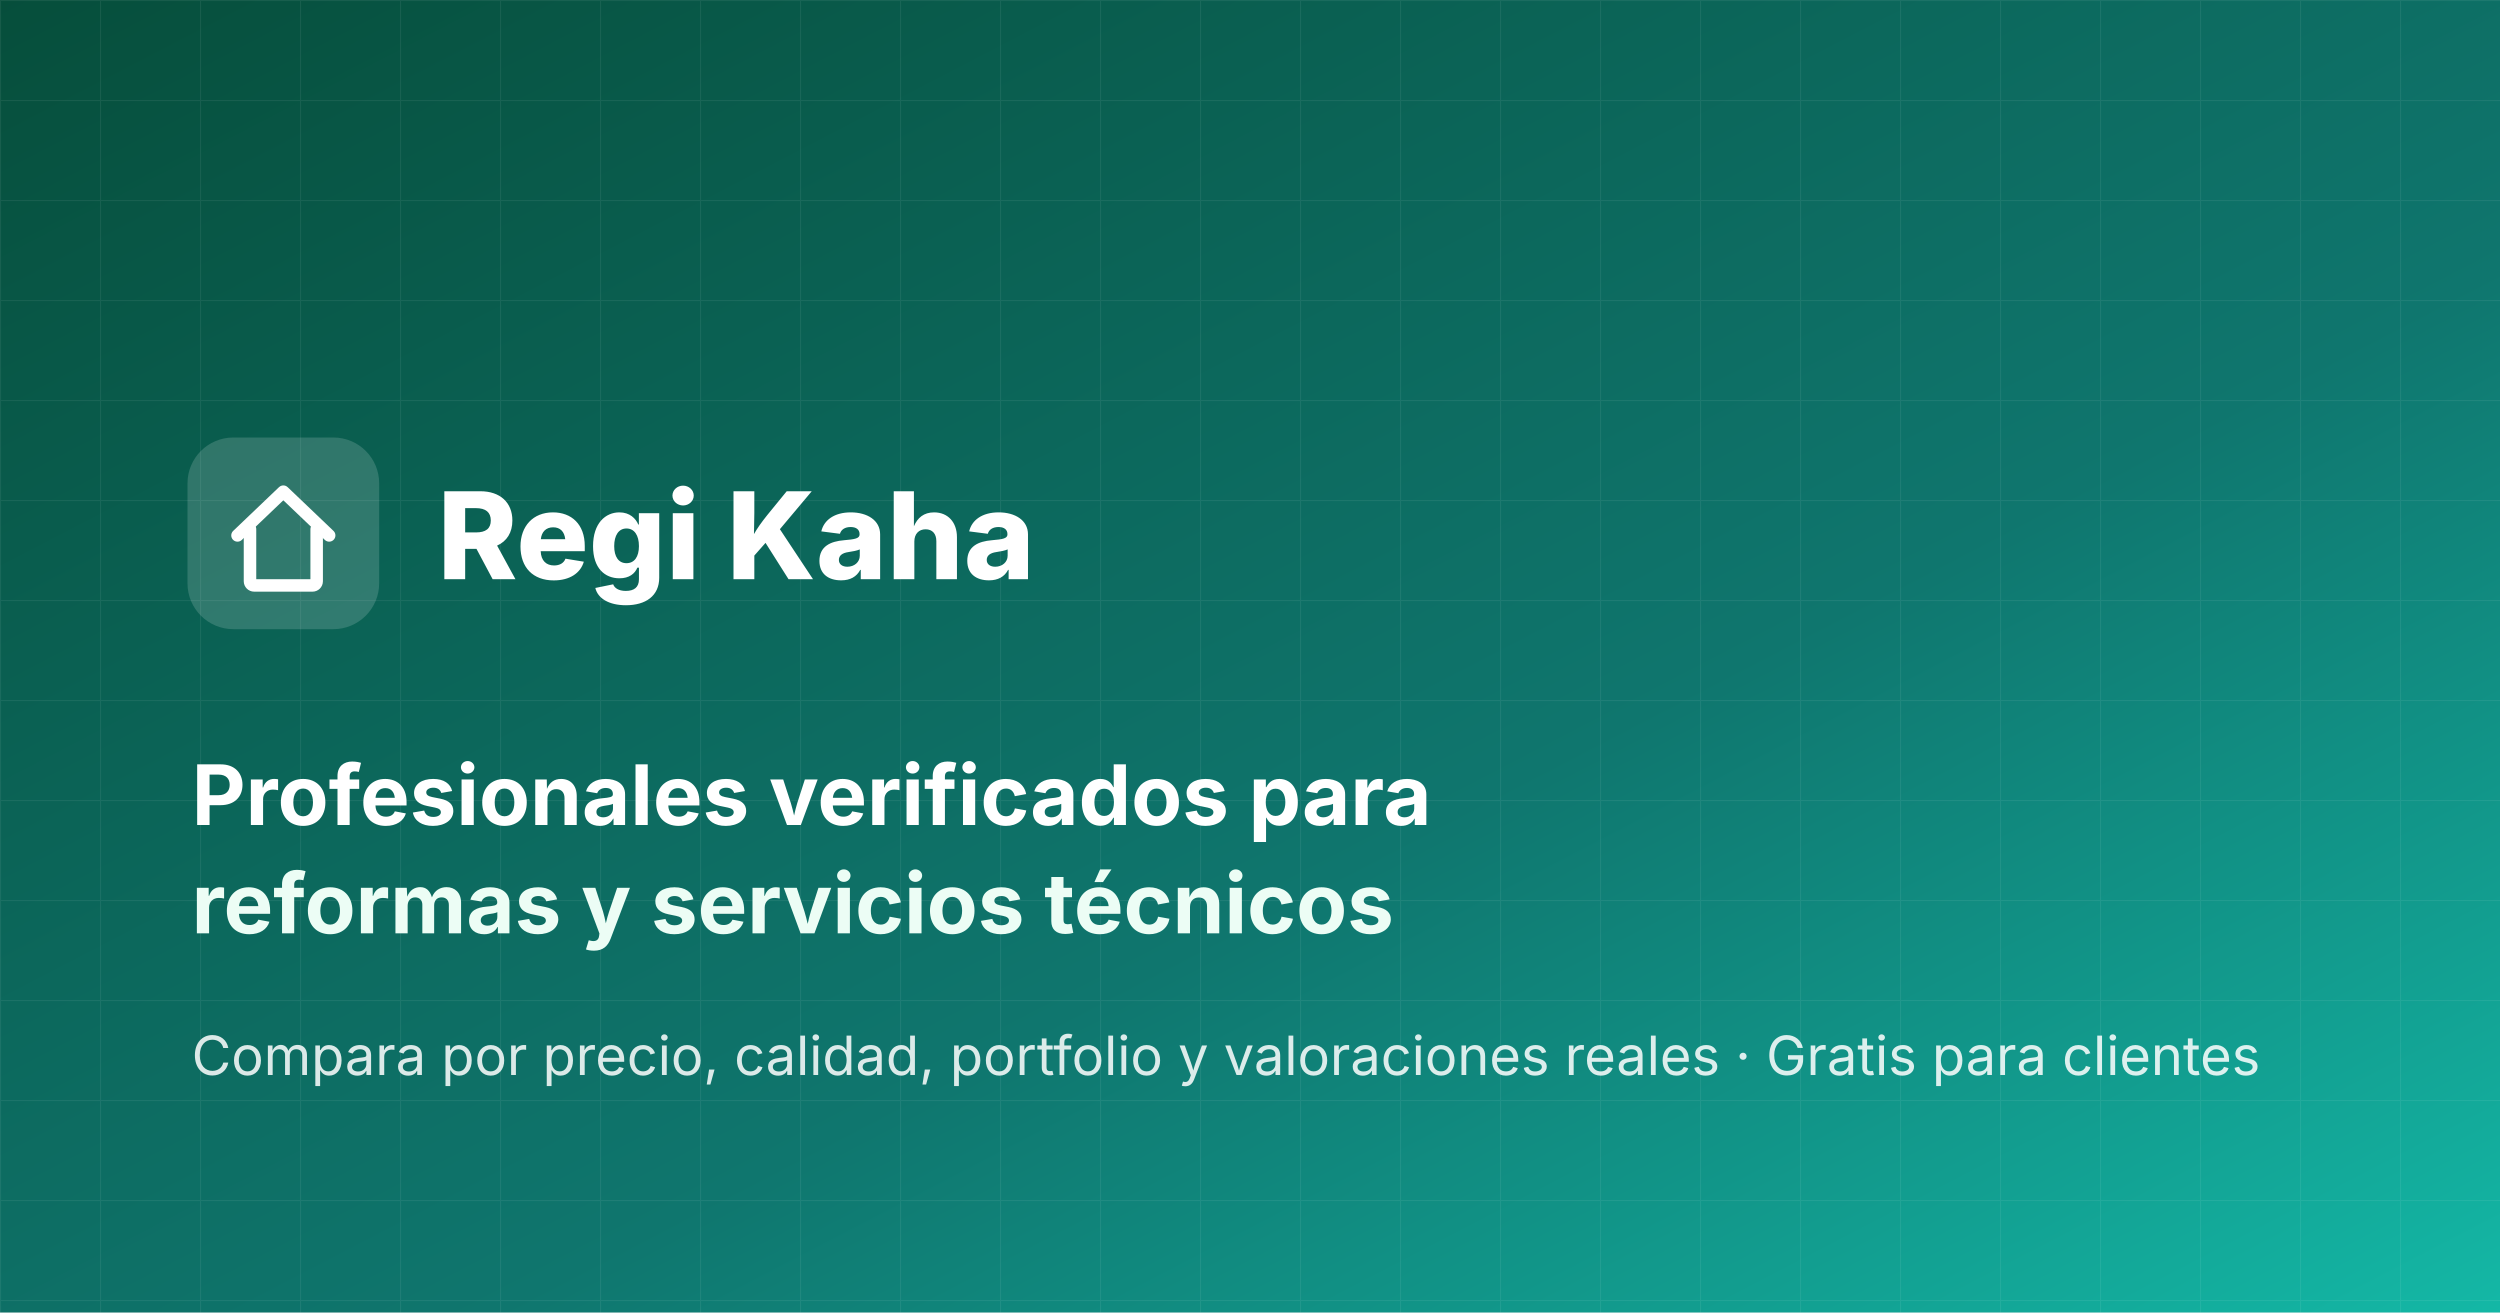
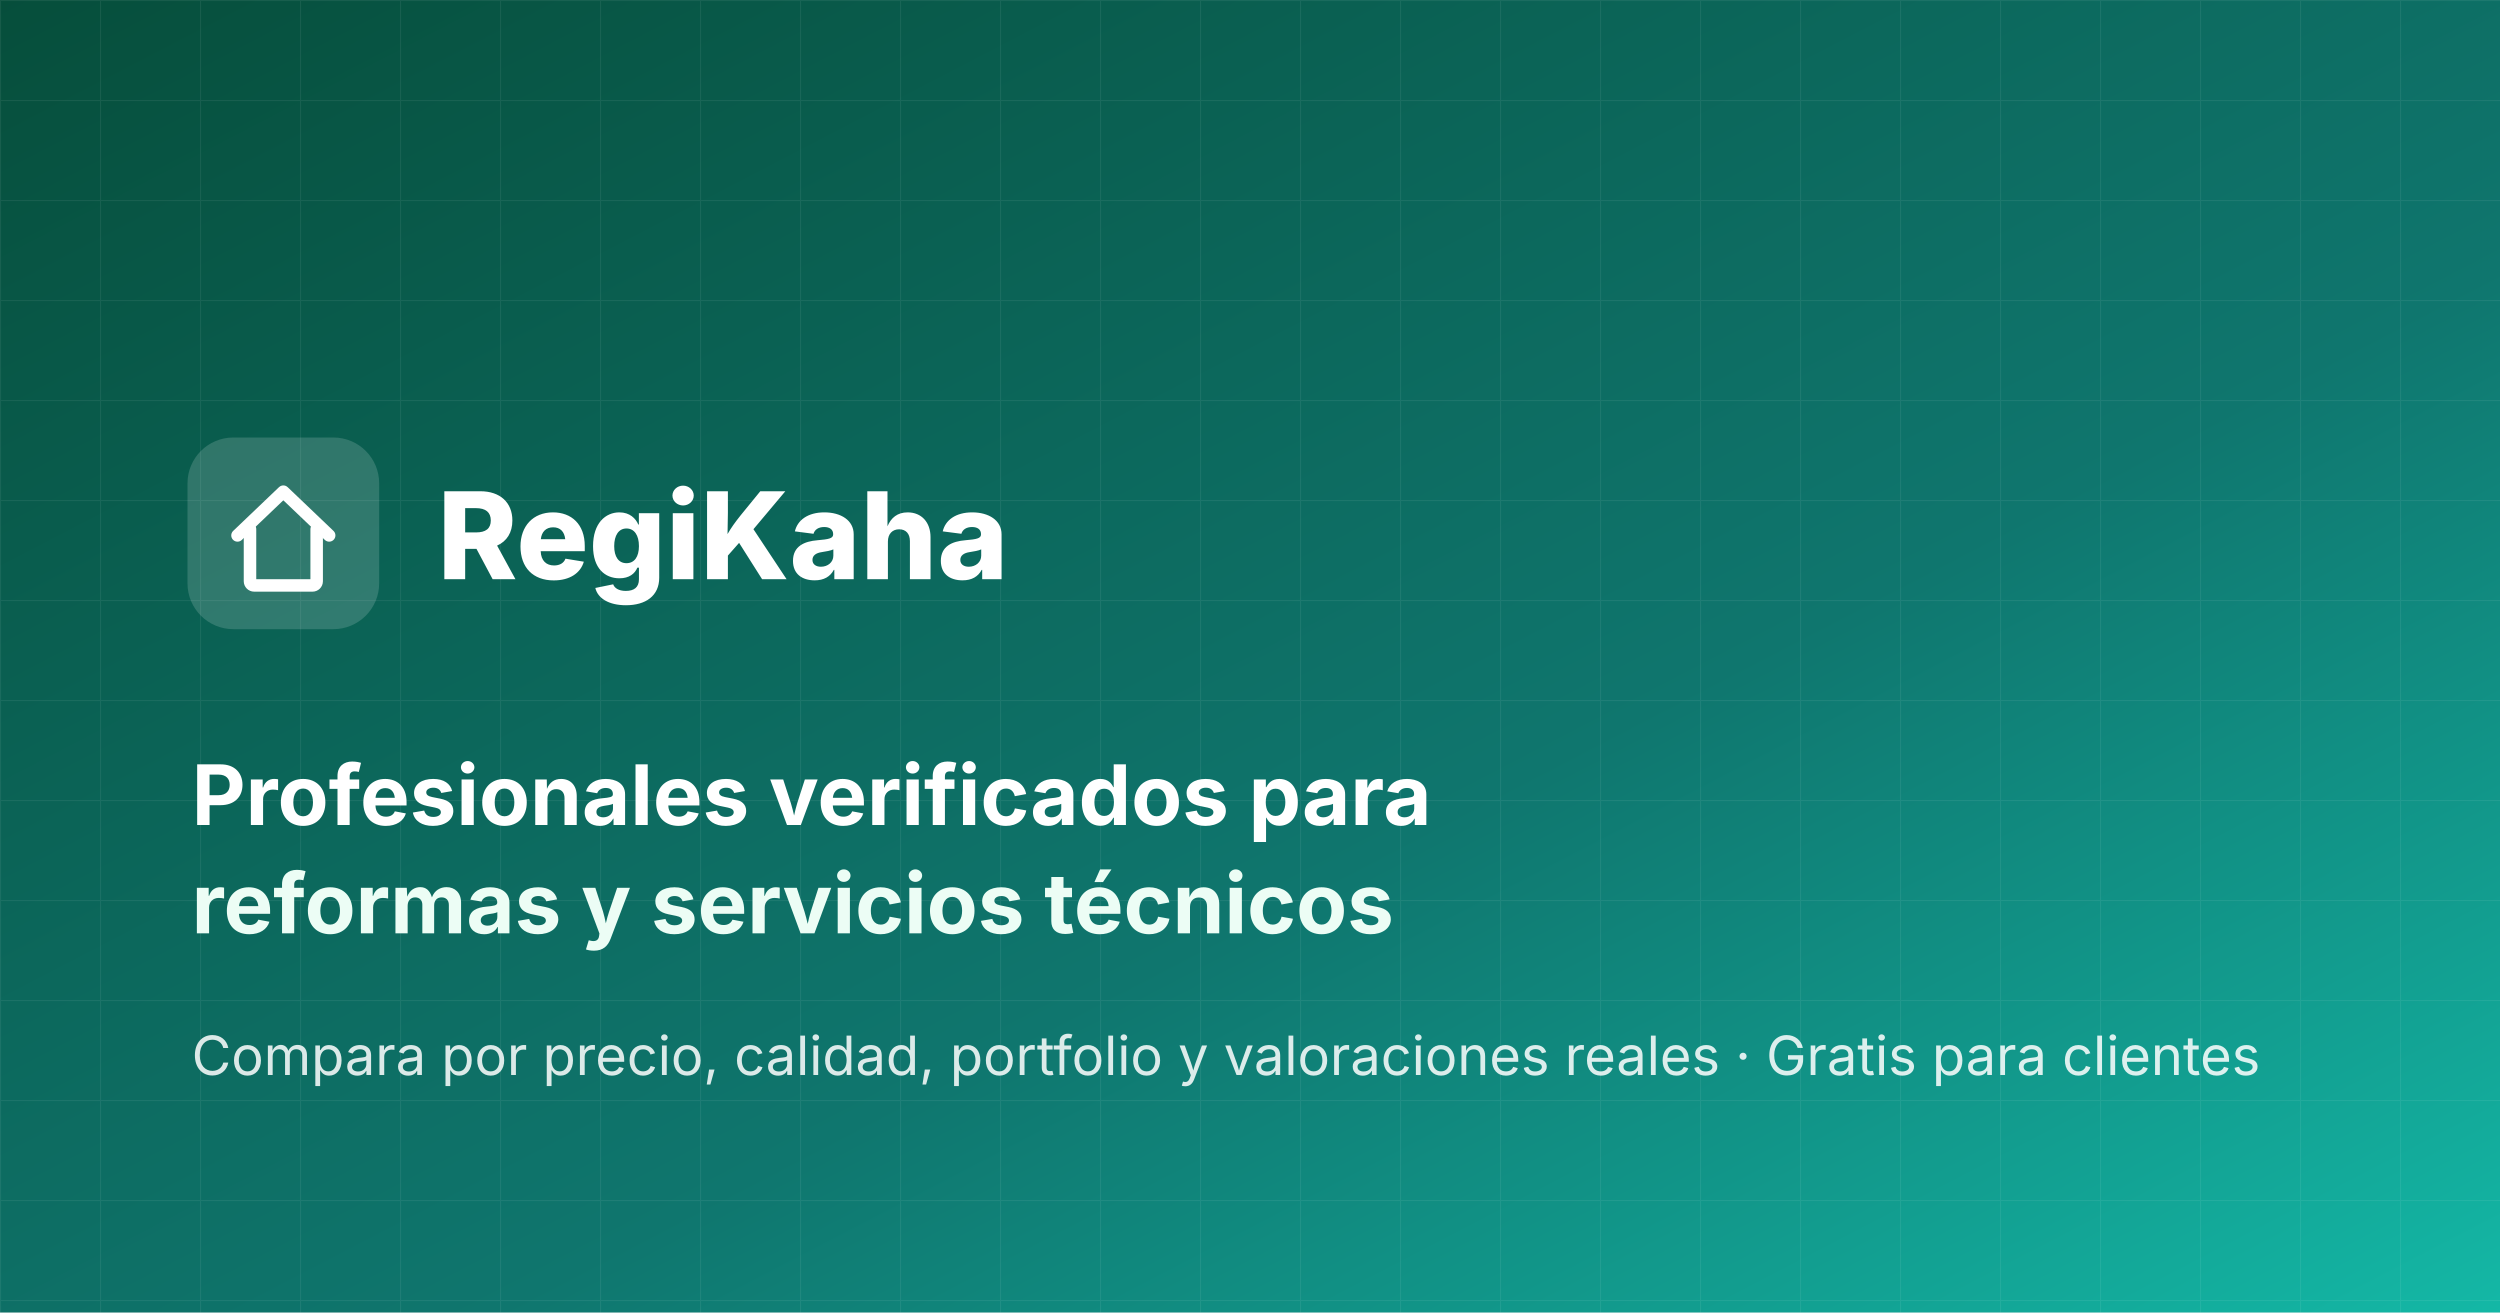
<svg xmlns="http://www.w3.org/2000/svg" width="1200" height="630" viewBox="0 0 1200 630">
  <defs>
    <linearGradient id="bg" x1="0" y1="0" x2="1" y2="1">
      <stop offset="0" stop-color="#064E3B" />
      <stop offset="0.6" stop-color="#0F766E" />
      <stop offset="1" stop-color="#14B8A6" />
    </linearGradient>
    <pattern id="grid" width="48" height="48" patternUnits="userSpaceOnUse">
      <path d="M48 0H0V48" fill="none" stroke="rgba(255,255,255,0.07)" stroke-width="1" />
    </pattern>
  </defs>
  <rect width="1200" height="630" fill="url(#bg)" />
  <rect width="1200" height="630" fill="url(#grid)" />
  <g transform="translate(90,210)">
    <rect x="0" y="0" width="92" height="92" rx="22" fill="rgba(255,255,255,0.16)" />
    <path d="M24 47 46 26l22 21" fill="none" stroke="#fff" stroke-width="6" stroke-linecap="round" stroke-linejoin="round" />
    <path d="M30 44v25a2 2 0 0 0 2 2h28a2 2 0 0 0 2-2V44" fill="none" stroke="#fff" stroke-width="6" stroke-linecap="round" stroke-linejoin="round" />
  </g>
-   <text x="210" y="278" font-family="Inter, sans-serif" font-size="58" font-weight="800" fill="#fff">Regi Kaha</text>
+   <text x="210" y="278" font-family="Inter, sans-serif" font-size="58" font-weight="800" fill="#fff">RegiKaha</text>
  <text x="92" y="396" font-family="Inter, sans-serif" font-size="40" font-weight="700" fill="#fff">Profesionales verificados para</text>
  <text x="92" y="448" font-family="Inter, sans-serif" font-size="40" font-weight="700" fill="#ECFDF5">reformas y servicios técnicos</text>
  <text x="92" y="516" font-family="Inter, sans-serif" font-size="26" fill="rgba(255,255,255,0.85)">Compara por precio, calidad, portfolio y valoraciones reales · Gratis para clientes</text>
</svg>
